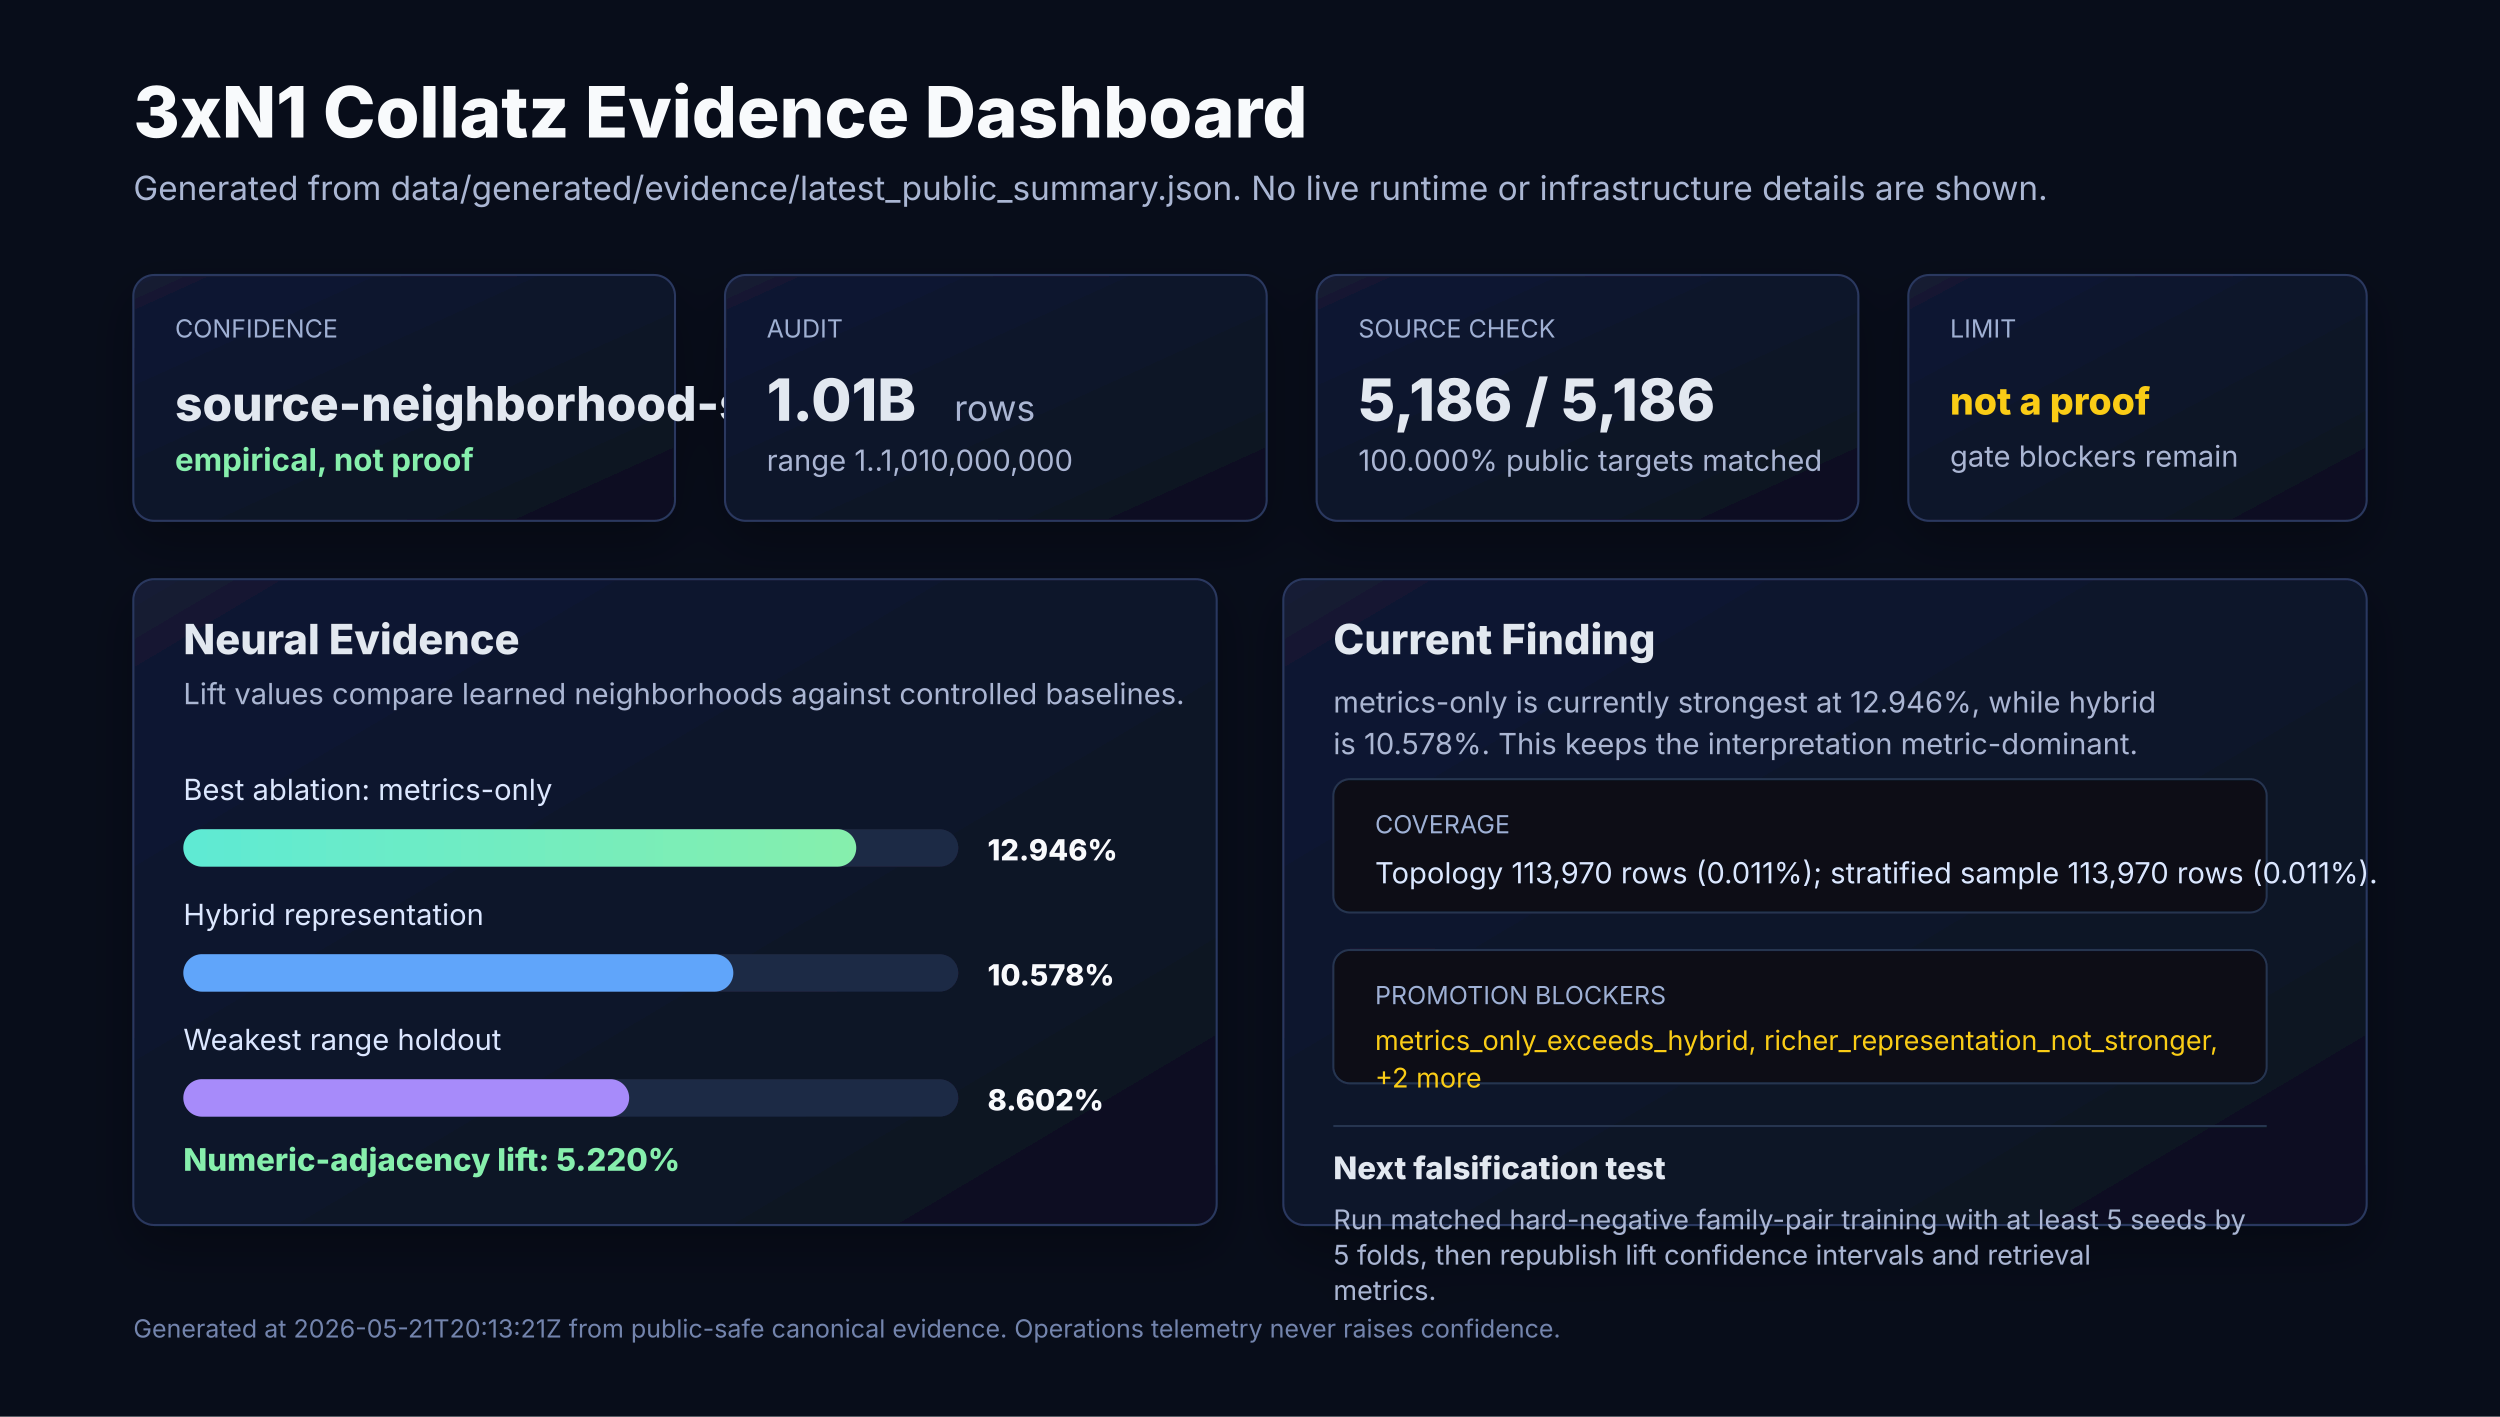
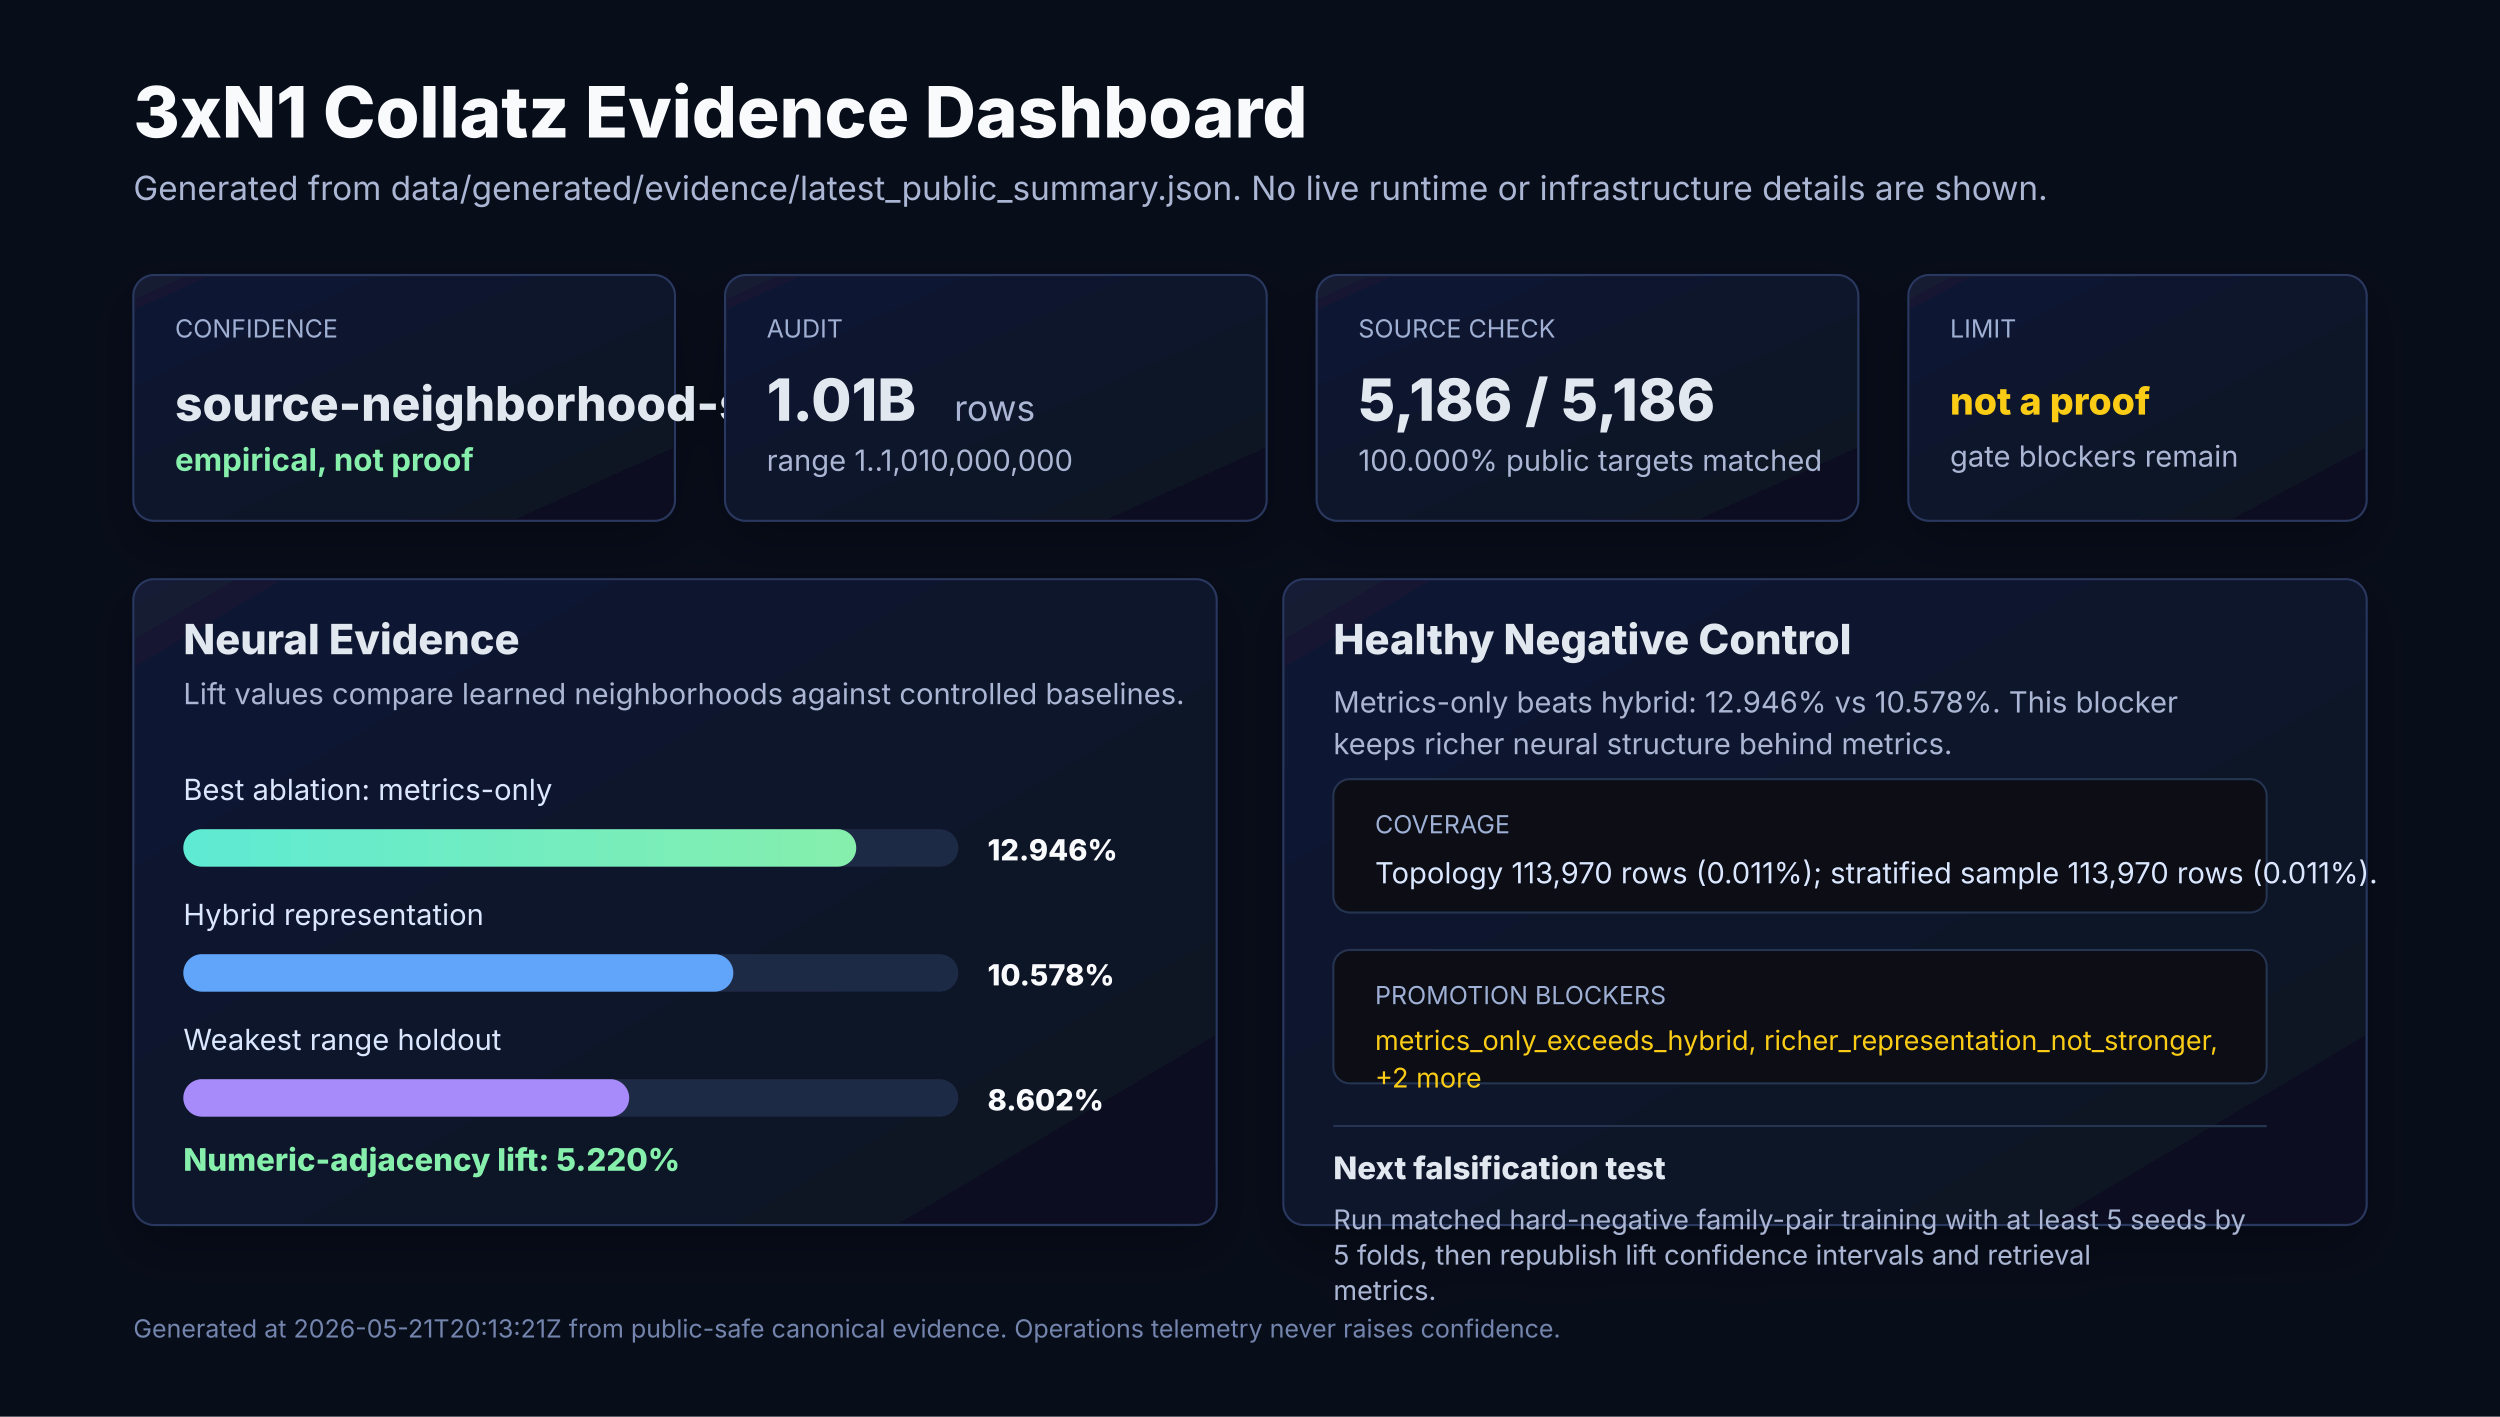
<svg xmlns="http://www.w3.org/2000/svg" width="1200" height="680" viewBox="0 0 1200 680" role="img" aria-labelledby="title desc">
  <defs>
    <linearGradient id="panel" x1="0" x2="1" y1="0" y2="1">
      <stop offset="0" stop-color="#121a34" />
      <stop offset="1" stop-color="#0b1020" />
    </linearGradient>
    <linearGradient id="green" x1="0" x2="1">
      <stop offset="0" stop-color="#5eead4" />
      <stop offset="1" stop-color="#86efac" />
    </linearGradient>
    <linearGradient id="gold" x1="0" x2="1">
      <stop offset="0" stop-color="#facc15" />
      <stop offset="1" stop-color="#fb7185" />
    </linearGradient>
    <filter id="softShadow" x="-20%" y="-20%" width="140%" height="140%">
      <feDropShadow dx="0" dy="10" stdDeviation="12" flood-color="#000000" flood-opacity=".28" />
    </filter>
  </defs>
  <rect width="1200" height="680" fill="#080d1a" />
  <text x="64" y="66" fill="#f8fafc" font-family="Inter, ui-sans-serif, system-ui, sans-serif" font-size="34" font-weight="800">3xN1 Collatz Evidence Dashboard</text>
  <text x="64" y="96" fill="#aab6d3" font-family="Inter, ui-sans-serif, system-ui, sans-serif" font-size="16">Generated from data/generated/evidence/latest_public_summary.json. No live runtime or infrastructure details are shown.</text>
  <g filter="url(#softShadow)">
    <rect x="64" y="132" width="260" height="118" rx="10" fill="url(#panel)" stroke="#2b385e" />
    <text x="84" y="162" fill="#9fb0d4" font-family="Inter, ui-sans-serif, system-ui, sans-serif" font-size="12">CONFIDENCE</text>
    <text x="84" y="202" fill="#e2e8f0" font-family="Inter, ui-sans-serif, system-ui, sans-serif" font-size="23" font-weight="800">source-neighborhood-supported</text>
    <text x="84" y="226" fill="#86efac" font-family="Inter, ui-sans-serif, system-ui, sans-serif" font-size="15" font-weight="700">empirical, not proof</text>
    <rect x="348" y="132" width="260" height="118" rx="10" fill="url(#panel)" stroke="#2b385e" />
    <text x="368" y="162" fill="#9fb0d4" font-family="Inter, ui-sans-serif, system-ui, sans-serif" font-size="12">AUDIT</text>
    <text x="368" y="202" fill="#e2e8f0" font-family="Inter, ui-sans-serif, system-ui, sans-serif" font-size="28" font-weight="800">1.01B</text>
    <text x="458" y="202" fill="#aab6d3" font-family="Inter, ui-sans-serif, system-ui, sans-serif" font-size="17">rows</text>
    <text x="368" y="226" fill="#aab6d3" font-family="Inter, ui-sans-serif, system-ui, sans-serif" font-size="14">range 1..1,010,000,000</text>
    <rect x="632" y="132" width="260" height="118" rx="10" fill="url(#panel)" stroke="#2b385e" />
    <text x="652" y="162" fill="#9fb0d4" font-family="Inter, ui-sans-serif, system-ui, sans-serif" font-size="12">SOURCE CHECK</text>
    <text x="652" y="202" fill="#e2e8f0" font-family="Inter, ui-sans-serif, system-ui, sans-serif" font-size="28" font-weight="800">5,186 / 5,186</text>
    <text x="652" y="226" fill="#aab6d3" font-family="Inter, ui-sans-serif, system-ui, sans-serif" font-size="14">100.000% public targets matched</text>
    <rect x="916" y="132" width="220" height="118" rx="10" fill="url(#panel)" stroke="#2b385e" />
    <text x="936" y="162" fill="#9fb0d4" font-family="Inter, ui-sans-serif, system-ui, sans-serif" font-size="12">LIMIT</text>
    <text x="936" y="199" fill="#facc15" font-family="Inter, ui-sans-serif, system-ui, sans-serif" font-size="18" font-weight="800">not a proof</text>
    <text x="936" y="224" fill="#aab6d3" font-family="Inter, ui-sans-serif, system-ui, sans-serif" font-size="14">gate blockers remain</text>
  </g>
  <g filter="url(#softShadow)">
    <rect x="64" y="278" width="520" height="310" rx="10" fill="url(#panel)" stroke="#2b385e" />
    <text x="88" y="314" fill="#e2e8f0" font-family="Inter, ui-sans-serif, system-ui, sans-serif" font-size="20" font-weight="800">Neural Evidence</text>
    <text x="88" y="338" fill="#aab6d3" font-family="Inter, ui-sans-serif, system-ui, sans-serif" font-size="14">Lift values compare learned neighborhoods against controlled baselines.</text>
    <text x="88" y="384" fill="#dbe7ff" font-family="Inter, ui-sans-serif, system-ui, sans-serif" font-size="14">Best ablation: metrics-only</text>
    <rect x="88" y="398" width="372" height="18" rx="9" fill="#1f2a44" />
    <rect x="88" y="398" width="323" height="18" rx="9" fill="url(#green)" />
    <text x="474" y="413" fill="#f8fafc" font-family="Inter, ui-sans-serif, system-ui, sans-serif" font-size="14" font-weight="800">12.946%</text>
    <text x="88" y="444" fill="#dbe7ff" font-family="Inter, ui-sans-serif, system-ui, sans-serif" font-size="14">Hybrid representation</text>
    <rect x="88" y="458" width="372" height="18" rx="9" fill="#1f2a44" />
    <rect x="88" y="458" width="264" height="18" rx="9" fill="#60a5fa" />
    <text x="474" y="473" fill="#f8fafc" font-family="Inter, ui-sans-serif, system-ui, sans-serif" font-size="14" font-weight="800">10.578%</text>
    <text x="88" y="504" fill="#dbe7ff" font-family="Inter, ui-sans-serif, system-ui, sans-serif" font-size="14">Weakest range holdout</text>
    <rect x="88" y="518" width="372" height="18" rx="9" fill="#1f2a44" />
    <rect x="88" y="518" width="214" height="18" rx="9" fill="#a78bfa" />
    <text x="474" y="533" fill="#f8fafc" font-family="Inter, ui-sans-serif, system-ui, sans-serif" font-size="14" font-weight="800">8.602%</text>
    <text x="88" y="562" fill="#86efac" font-family="Inter, ui-sans-serif, system-ui, sans-serif" font-size="15" font-weight="800">Numeric-adjacency lift: 5.220%</text>
  </g>
  <g filter="url(#softShadow)">
    <rect x="616" y="278" width="520" height="310" rx="10" fill="url(#panel)" stroke="#2b385e" />
-     <text x="640" y="314" fill="#e2e8f0" font-family="Inter, ui-sans-serif, system-ui, sans-serif" font-size="20" font-weight="800">Current Finding</text>
-     <text x="640" y="342" fill="#aab6d3" font-family="Inter, ui-sans-serif, system-ui, sans-serif" font-size="14">metrics-only is currently strongest at 12.946%, while hybrid</text>
-     <text x="640" y="362" fill="#aab6d3" font-family="Inter, ui-sans-serif, system-ui, sans-serif" font-size="14">is 10.578%. This keeps the interpretation metric-dominant.</text>
+     <text x="640" y="314" fill="#e2e8f0" font-family="Inter, ui-sans-serif, system-ui, sans-serif" font-size="20" font-weight="800">Healthy Negative Control</text>
+     <text x="640" y="342" fill="#aab6d3" font-family="Inter, ui-sans-serif, system-ui, sans-serif" font-size="14">Metrics-only beats hybrid: 12.946% vs 10.578%. This blocker</text>
+     <text x="640" y="362" fill="#aab6d3" font-family="Inter, ui-sans-serif, system-ui, sans-serif" font-size="14">keeps richer neural structure behind metrics.</text>
    <rect x="640" y="374" width="448" height="64" rx="8" fill="#070b16" stroke="#263450" />
    <text x="660" y="400" fill="#9fb0d4" font-family="Inter, ui-sans-serif, system-ui, sans-serif" font-size="12">COVERAGE</text>
    <text x="660" y="424" fill="#dbe7ff" font-family="Inter, ui-sans-serif, system-ui, sans-serif" font-size="14">Topology 113,970 rows (0.011%); stratified sample 113,970 rows (0.011%).</text>
    <rect x="640" y="456" width="448" height="64" rx="8" fill="#070b16" stroke="#263450" />
    <text x="660" y="482" fill="#9fb0d4" font-family="Inter, ui-sans-serif, system-ui, sans-serif" font-size="12">PROMOTION BLOCKERS</text>
    <text x="660" y="504" fill="#facc15" font-family="Inter, ui-sans-serif, system-ui, sans-serif" font-size="13">metrics_only_exceeds_hybrid, richer_representation_not_stronger,</text>
    <text x="660" y="522" fill="#facc15" font-family="Inter, ui-sans-serif, system-ui, sans-serif" font-size="13">+2 more</text>
    <rect x="640" y="540" width="448" height="1" fill="#263450" />
    <text x="640" y="566" fill="#e2e8f0" font-family="Inter, ui-sans-serif, system-ui, sans-serif" font-size="15" font-weight="800">Next falsification test</text>
    <text x="640" y="590" fill="#aab6d3" font-family="Inter, ui-sans-serif, system-ui, sans-serif" font-size="13">Run matched hard-negative family-pair training with at least 5 seeds by</text>
    <text x="640" y="607" fill="#aab6d3" font-family="Inter, ui-sans-serif, system-ui, sans-serif" font-size="13">5 folds, then republish lift confidence intervals and retrieval</text>
    <text x="640" y="624" fill="#aab6d3" font-family="Inter, ui-sans-serif, system-ui, sans-serif" font-size="13">metrics.</text>
  </g>
  <text x="64" y="642" fill="#7384ad" font-family="Inter, ui-sans-serif, system-ui, sans-serif" font-size="12">Generated at 2026-05-21T20:13:21Z from public-safe canonical evidence. Operations telemetry never raises confidence.</text>
</svg>
